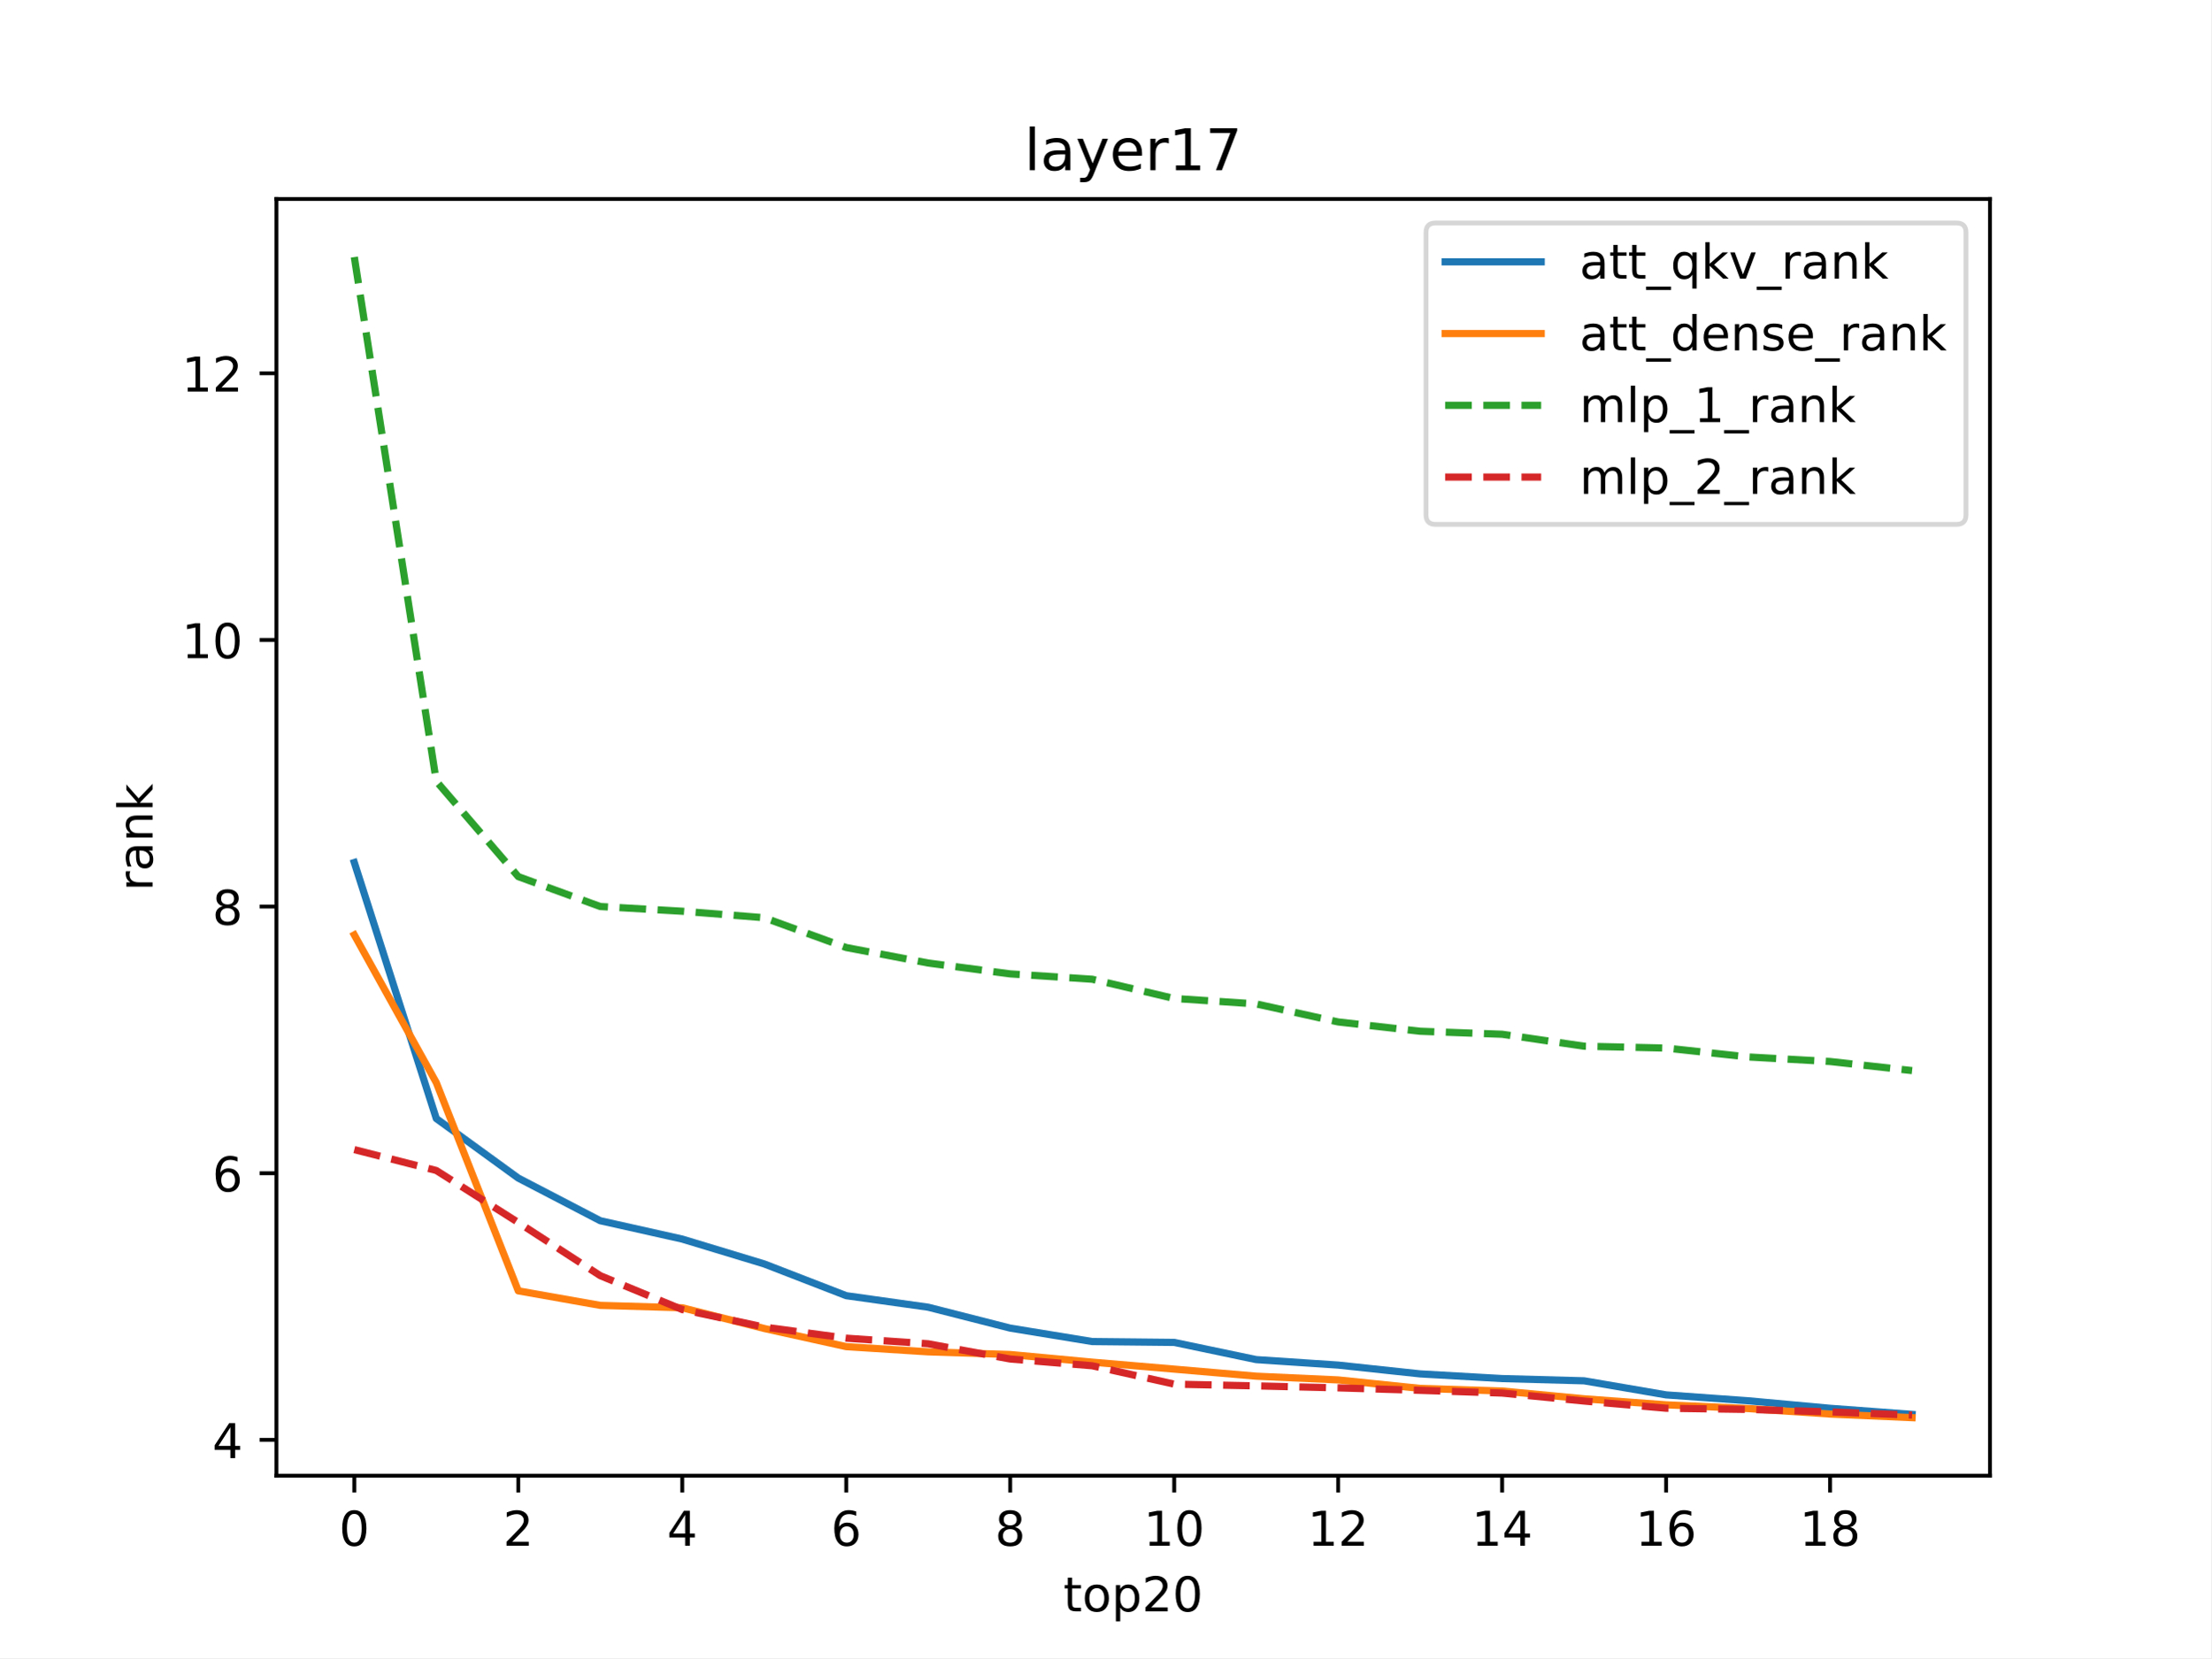
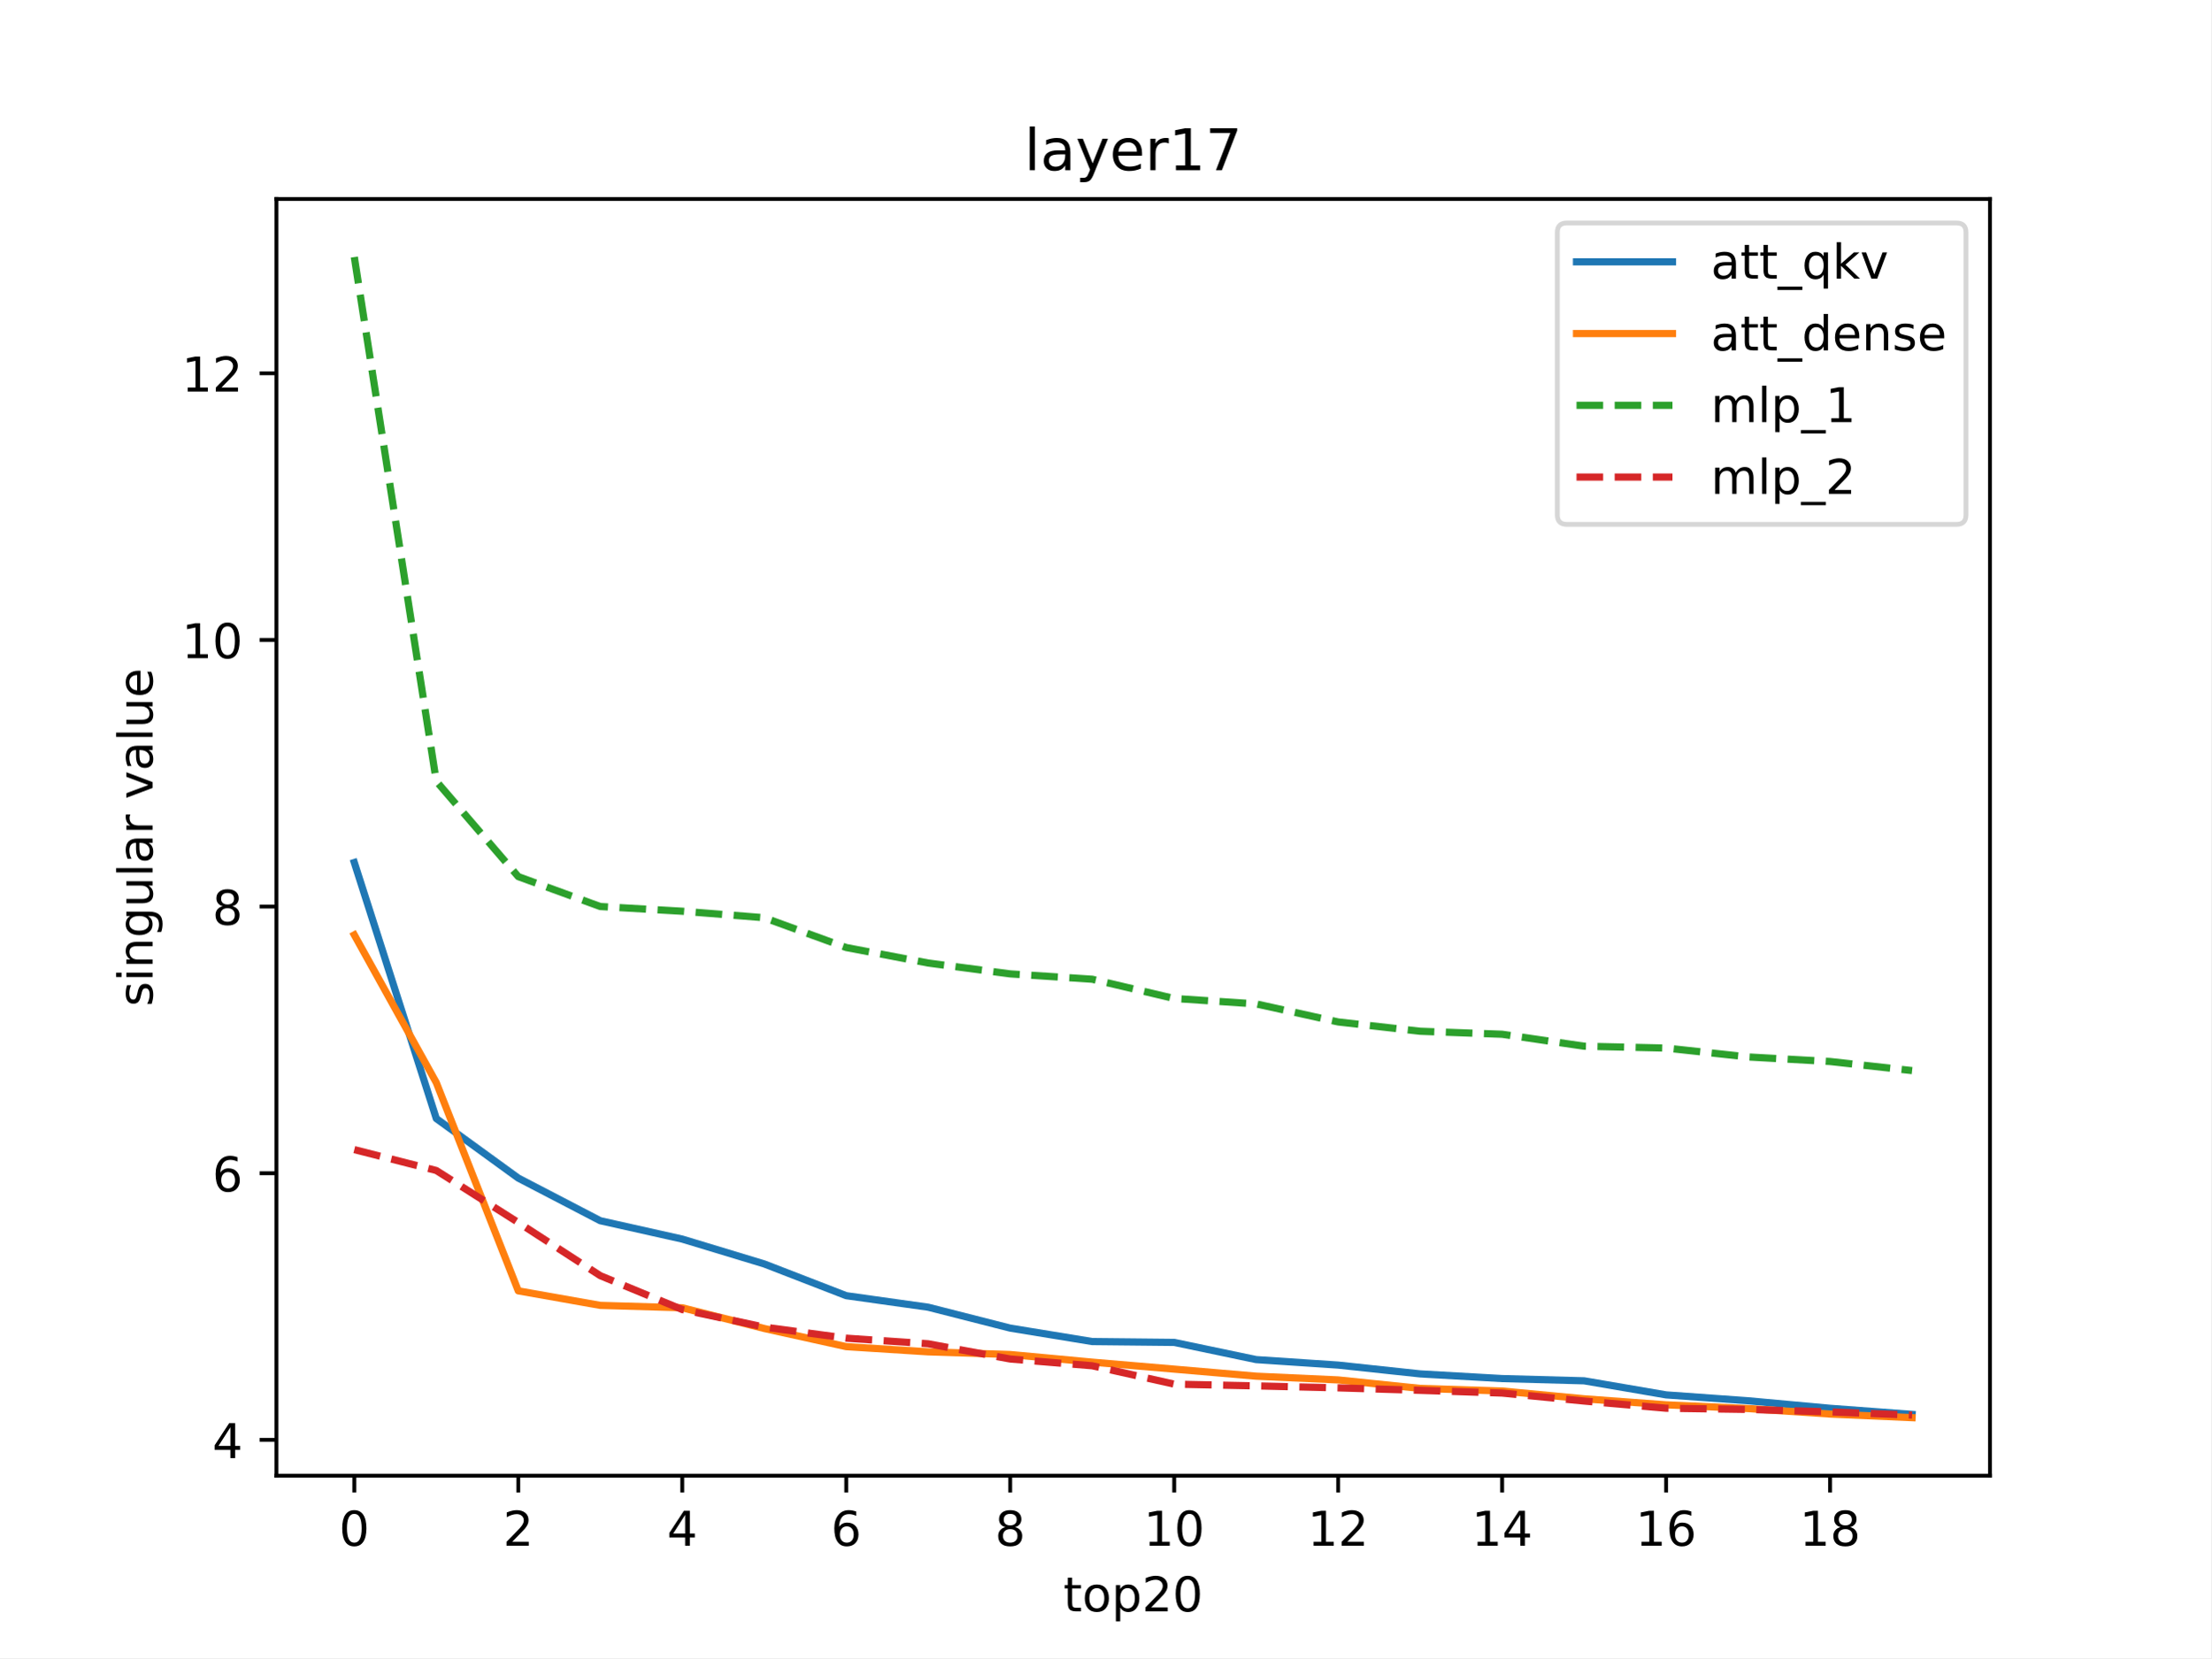
<svg xmlns="http://www.w3.org/2000/svg" xmlns:xlink="http://www.w3.org/1999/xlink" width="460.8pt" height="345.6pt" viewBox="0 0 460.8 345.6" version="1.1">
  <defs>
    <style type="text/css">*{stroke-linejoin: round; stroke-linecap: butt}</style>
  </defs>
  <g id="figure_1">
    <g id="patch_1">
      <path d="M 0 345.6  L 460.8 345.6  L 460.8 0  L 0 0  z " style="fill: #ffffff" />
    </g>
    <g id="axes_1">
      <g id="patch_2">
        <path d="M 57.6 307.584  L 414.72 307.584  L 414.72 41.472  L 57.6 41.472  z " style="fill: #ffffff" />
      </g>
      <g id="matplotlib.axis_1">
        <g id="xtick_1">
          <g id="line2d_1">
            <defs>
-               <path id="m745250dd65" d="M 0 0  L 0 3.5  " style="stroke: #000000; stroke-width: 0.8" />
-             </defs>
-             <g>
-               <use xlink:href="#m745250dd65" x="73.833" y="307.584" style="stroke: #000000; stroke-width: 0.8" />
+               <path id="me77e2ae5dc" d="M 0 0  L 0 3.5  " style="stroke: #000000; stroke-width: 0.8" />
+             </defs>
+             <g>
+               <use xlink:href="#me77e2ae5dc" x="73.833" y="307.584" style="stroke: #000000; stroke-width: 0.8" />
            </g>
          </g>
          <g id="text_1">
            <g transform="translate(70.65148 322.1824) scale(0.1 -0.1)">
              <defs>
                <path id="DejaVuSans-30" d="M 2034 4250  Q 1547 4250 1301 3770  Q 1056 3291 1056 2328  Q 1056 1369 1301 889  Q 1547 409 2034 409  Q 2525 409 2770 889  Q 3016 1369 3016 2328  Q 3016 3291 2770 3770  Q 2525 4250 2034 4250  z M 2034 4750  Q 2819 4750 3233 4129  Q 3647 3509 3647 2328  Q 3647 1150 3233 529  Q 2819 -91 2034 -91  Q 1250 -91 836 529  Q 422 1150 422 2328  Q 422 3509 836 4129  Q 1250 4750 2034 4750  z " transform="scale(0.015625)" />
              </defs>
              <use xlink:href="#DejaVuSans-30" />
            </g>
          </g>
        </g>
        <g id="xtick_2">
          <g id="line2d_2">
            <g>
-               <use xlink:href="#m745250dd65" x="108.007" y="307.584" style="stroke: #000000; stroke-width: 0.8" />
+               <use xlink:href="#me77e2ae5dc" x="108.007" y="307.584" style="stroke: #000000; stroke-width: 0.8" />
            </g>
          </g>
          <g id="text_2">
            <g transform="translate(104.8256 322.1824) scale(0.1 -0.1)">
              <defs>
                <path id="DejaVuSans-32" d="M 1228 531  L 3431 531  L 3431 0  L 469 0  L 469 531  Q 828 903 1448 1529  Q 2069 2156 2228 2338  Q 2531 2678 2651 2914  Q 2772 3150 2772 3378  Q 2772 3750 2511 3984  Q 2250 4219 1831 4219  Q 1534 4219 1204 4116  Q 875 4013 500 3803  L 500 4441  Q 881 4594 1212 4672  Q 1544 4750 1819 4750  Q 2544 4750 2975 4387  Q 3406 4025 3406 3419  Q 3406 3131 3298 2873  Q 3191 2616 2906 2266  Q 2828 2175 2409 1742  Q 1991 1309 1228 531  z " transform="scale(0.015625)" />
              </defs>
              <use xlink:href="#DejaVuSans-32" />
            </g>
          </g>
        </g>
        <g id="xtick_3">
          <g id="line2d_3">
            <g>
-               <use xlink:href="#m745250dd65" x="142.181" y="307.584" style="stroke: #000000; stroke-width: 0.8" />
+               <use xlink:href="#me77e2ae5dc" x="142.181" y="307.584" style="stroke: #000000; stroke-width: 0.8" />
            </g>
          </g>
          <g id="text_3">
            <g transform="translate(138.9998 322.1824) scale(0.1 -0.1)">
              <defs>
                <path id="DejaVuSans-34" d="M 2419 4116  L 825 1625  L 2419 1625  L 2419 4116  z M 2253 4666  L 3047 4666  L 3047 1625  L 3713 1625  L 3713 1100  L 3047 1100  L 3047 0  L 2419 0  L 2419 1100  L 313 1100  L 313 1709  L 2253 4666  z " transform="scale(0.015625)" />
              </defs>
              <use xlink:href="#DejaVuSans-34" />
            </g>
          </g>
        </g>
        <g id="xtick_4">
          <g id="line2d_4">
            <g>
-               <use xlink:href="#m745250dd65" x="176.355" y="307.584" style="stroke: #000000; stroke-width: 0.8" />
+               <use xlink:href="#me77e2ae5dc" x="176.355" y="307.584" style="stroke: #000000; stroke-width: 0.8" />
            </g>
          </g>
          <g id="text_4">
            <g transform="translate(173.174 322.1824) scale(0.1 -0.1)">
              <defs>
                <path id="DejaVuSans-36" d="M 2113 2584  Q 1688 2584 1439 2293  Q 1191 2003 1191 1497  Q 1191 994 1439 701  Q 1688 409 2113 409  Q 2538 409 2786 701  Q 3034 994 3034 1497  Q 3034 2003 2786 2293  Q 2538 2584 2113 2584  z M 3366 4563  L 3366 3988  Q 3128 4100 2886 4159  Q 2644 4219 2406 4219  Q 1781 4219 1451 3797  Q 1122 3375 1075 2522  Q 1259 2794 1537 2939  Q 1816 3084 2150 3084  Q 2853 3084 3261 2657  Q 3669 2231 3669 1497  Q 3669 778 3244 343  Q 2819 -91 2113 -91  Q 1303 -91 875 529  Q 447 1150 447 2328  Q 447 3434 972 4092  Q 1497 4750 2381 4750  Q 2619 4750 2861 4703  Q 3103 4656 3366 4563  z " transform="scale(0.015625)" />
              </defs>
              <use xlink:href="#DejaVuSans-36" />
            </g>
          </g>
        </g>
        <g id="xtick_5">
          <g id="line2d_5">
            <g>
-               <use xlink:href="#m745250dd65" x="210.529" y="307.584" style="stroke: #000000; stroke-width: 0.8" />
+               <use xlink:href="#me77e2ae5dc" x="210.529" y="307.584" style="stroke: #000000; stroke-width: 0.8" />
            </g>
          </g>
          <g id="text_5">
            <g transform="translate(207.3481 322.1824) scale(0.1 -0.1)">
              <defs>
                <path id="DejaVuSans-38" d="M 2034 2216  Q 1584 2216 1326 1975  Q 1069 1734 1069 1313  Q 1069 891 1326 650  Q 1584 409 2034 409  Q 2484 409 2743 651  Q 3003 894 3003 1313  Q 3003 1734 2745 1975  Q 2488 2216 2034 2216  z M 1403 2484  Q 997 2584 770 2862  Q 544 3141 544 3541  Q 544 4100 942 4425  Q 1341 4750 2034 4750  Q 2731 4750 3128 4425  Q 3525 4100 3525 3541  Q 3525 3141 3298 2862  Q 3072 2584 2669 2484  Q 3125 2378 3379 2068  Q 3634 1759 3634 1313  Q 3634 634 3220 271  Q 2806 -91 2034 -91  Q 1263 -91 848 271  Q 434 634 434 1313  Q 434 1759 690 2068  Q 947 2378 1403 2484  z M 1172 3481  Q 1172 3119 1398 2916  Q 1625 2713 2034 2713  Q 2441 2713 2670 2916  Q 2900 3119 2900 3481  Q 2900 3844 2670 4047  Q 2441 4250 2034 4250  Q 1625 4250 1398 4047  Q 1172 3844 1172 3481  z " transform="scale(0.015625)" />
              </defs>
              <use xlink:href="#DejaVuSans-38" />
            </g>
          </g>
        </g>
        <g id="xtick_6">
          <g id="line2d_6">
            <g>
-               <use xlink:href="#m745250dd65" x="244.704" y="307.584" style="stroke: #000000; stroke-width: 0.8" />
+               <use xlink:href="#me77e2ae5dc" x="244.704" y="307.584" style="stroke: #000000; stroke-width: 0.8" />
            </g>
          </g>
          <g id="text_6">
            <g transform="translate(238.341 322.1824) scale(0.1 -0.1)">
              <defs>
                <path id="DejaVuSans-31" d="M 794 531  L 1825 531  L 1825 4091  L 703 3866  L 703 4441  L 1819 4666  L 2450 4666  L 2450 531  L 3481 531  L 3481 0  L 794 0  L 794 531  z " transform="scale(0.015625)" />
              </defs>
              <use xlink:href="#DejaVuSans-31" />
              <use xlink:href="#DejaVuSans-30" x="63.623" />
            </g>
          </g>
        </g>
        <g id="xtick_7">
          <g id="line2d_7">
            <g>
-               <use xlink:href="#m745250dd65" x="278.878" y="307.584" style="stroke: #000000; stroke-width: 0.8" />
+               <use xlink:href="#me77e2ae5dc" x="278.878" y="307.584" style="stroke: #000000; stroke-width: 0.8" />
            </g>
          </g>
          <g id="text_7">
            <g transform="translate(272.5152 322.1824) scale(0.1 -0.1)">
              <use xlink:href="#DejaVuSans-31" />
              <use xlink:href="#DejaVuSans-32" x="63.623" />
            </g>
          </g>
        </g>
        <g id="xtick_8">
          <g id="line2d_8">
            <g>
-               <use xlink:href="#m745250dd65" x="313.052" y="307.584" style="stroke: #000000; stroke-width: 0.8" />
+               <use xlink:href="#me77e2ae5dc" x="313.052" y="307.584" style="stroke: #000000; stroke-width: 0.8" />
            </g>
          </g>
          <g id="text_8">
            <g transform="translate(306.6894 322.1824) scale(0.1 -0.1)">
              <use xlink:href="#DejaVuSans-31" />
              <use xlink:href="#DejaVuSans-34" x="63.623" />
            </g>
          </g>
        </g>
        <g id="xtick_9">
          <g id="line2d_9">
            <g>
-               <use xlink:href="#m745250dd65" x="347.226" y="307.584" style="stroke: #000000; stroke-width: 0.8" />
+               <use xlink:href="#me77e2ae5dc" x="347.226" y="307.584" style="stroke: #000000; stroke-width: 0.8" />
            </g>
          </g>
          <g id="text_9">
            <g transform="translate(340.8635 322.1824) scale(0.1 -0.1)">
              <use xlink:href="#DejaVuSans-31" />
              <use xlink:href="#DejaVuSans-36" x="63.623" />
            </g>
          </g>
        </g>
        <g id="xtick_10">
          <g id="line2d_10">
            <g>
-               <use xlink:href="#m745250dd65" x="381.4" y="307.584" style="stroke: #000000; stroke-width: 0.8" />
+               <use xlink:href="#me77e2ae5dc" x="381.4" y="307.584" style="stroke: #000000; stroke-width: 0.8" />
            </g>
          </g>
          <g id="text_10">
            <g transform="translate(375.0377 322.1824) scale(0.1 -0.1)">
              <use xlink:href="#DejaVuSans-31" />
              <use xlink:href="#DejaVuSans-38" x="63.623" />
            </g>
          </g>
        </g>
        <g id="text_11">
          <g transform="translate(221.6037 335.8606) scale(0.1 -0.1)">
            <defs>
              <path id="DejaVuSans-74" d="M 1172 4494  L 1172 3500  L 2356 3500  L 2356 3053  L 1172 3053  L 1172 1153  Q 1172 725 1289 603  Q 1406 481 1766 481  L 2356 481  L 2356 0  L 1766 0  Q 1100 0 847 248  Q 594 497 594 1153  L 594 3053  L 172 3053  L 172 3500  L 594 3500  L 594 4494  L 1172 4494  z " transform="scale(0.015625)" />
              <path id="DejaVuSans-6f" d="M 1959 3097  Q 1497 3097 1228 2736  Q 959 2375 959 1747  Q 959 1119 1226 758  Q 1494 397 1959 397  Q 2419 397 2687 759  Q 2956 1122 2956 1747  Q 2956 2369 2687 2733  Q 2419 3097 1959 3097  z M 1959 3584  Q 2709 3584 3137 3096  Q 3566 2609 3566 1747  Q 3566 888 3137 398  Q 2709 -91 1959 -91  Q 1206 -91 779 398  Q 353 888 353 1747  Q 353 2609 779 3096  Q 1206 3584 1959 3584  z " transform="scale(0.015625)" />
              <path id="DejaVuSans-70" d="M 1159 525  L 1159 -1331  L 581 -1331  L 581 3500  L 1159 3500  L 1159 2969  Q 1341 3281 1617 3432  Q 1894 3584 2278 3584  Q 2916 3584 3314 3078  Q 3713 2572 3713 1747  Q 3713 922 3314 415  Q 2916 -91 2278 -91  Q 1894 -91 1617 61  Q 1341 213 1159 525  z M 3116 1747  Q 3116 2381 2855 2742  Q 2594 3103 2138 3103  Q 1681 3103 1420 2742  Q 1159 2381 1159 1747  Q 1159 1113 1420 752  Q 1681 391 2138 391  Q 2594 391 2855 752  Q 3116 1113 3116 1747  z " transform="scale(0.015625)" />
            </defs>
            <use xlink:href="#DejaVuSans-74" />
            <use xlink:href="#DejaVuSans-6f" x="39.209" />
            <use xlink:href="#DejaVuSans-70" x="100.391" />
            <use xlink:href="#DejaVuSans-32" x="163.867" />
            <use xlink:href="#DejaVuSans-30" x="227.49" />
          </g>
        </g>
      </g>
      <g id="matplotlib.axis_2">
        <g id="ytick_1">
          <g id="line2d_11">
            <defs>
-               <path id="mcc2de184c1" d="M 0 0  L -3.5 0  " style="stroke: #000000; stroke-width: 0.8" />
-             </defs>
-             <g>
-               <use xlink:href="#mcc2de184c1" x="57.6" y="300.118" style="stroke: #000000; stroke-width: 0.8" />
+               <path id="ma9879bf081" d="M 0 0  L -3.5 0  " style="stroke: #000000; stroke-width: 0.8" />
+             </defs>
+             <g>
+               <use xlink:href="#ma9879bf081" x="57.6" y="300.118" style="stroke: #000000; stroke-width: 0.8" />
            </g>
          </g>
          <g id="text_12">
            <g transform="translate(44.2375 303.9172) scale(0.1 -0.1)">
              <use xlink:href="#DejaVuSans-34" />
            </g>
          </g>
        </g>
        <g id="ytick_2">
          <g id="line2d_12">
            <g>
-               <use xlink:href="#mcc2de184c1" x="57.6" y="244.539" style="stroke: #000000; stroke-width: 0.8" />
+               <use xlink:href="#ma9879bf081" x="57.6" y="244.539" style="stroke: #000000; stroke-width: 0.8" />
            </g>
          </g>
          <g id="text_13">
            <g transform="translate(44.2375 248.3386) scale(0.1 -0.1)">
              <use xlink:href="#DejaVuSans-36" />
            </g>
          </g>
        </g>
        <g id="ytick_3">
          <g id="line2d_13">
            <g>
-               <use xlink:href="#mcc2de184c1" x="57.6" y="188.961" style="stroke: #000000; stroke-width: 0.8" />
+               <use xlink:href="#ma9879bf081" x="57.6" y="188.961" style="stroke: #000000; stroke-width: 0.8" />
            </g>
          </g>
          <g id="text_14">
            <g transform="translate(44.2375 192.76) scale(0.1 -0.1)">
              <use xlink:href="#DejaVuSans-38" />
            </g>
          </g>
        </g>
        <g id="ytick_4">
          <g id="line2d_14">
            <g>
-               <use xlink:href="#mcc2de184c1" x="57.6" y="133.382" style="stroke: #000000; stroke-width: 0.8" />
+               <use xlink:href="#ma9879bf081" x="57.6" y="133.382" style="stroke: #000000; stroke-width: 0.8" />
            </g>
          </g>
          <g id="text_15">
            <g transform="translate(37.875 137.1813) scale(0.1 -0.1)">
              <use xlink:href="#DejaVuSans-31" />
              <use xlink:href="#DejaVuSans-30" x="63.623" />
            </g>
          </g>
        </g>
        <g id="ytick_5">
          <g id="line2d_15">
            <g>
-               <use xlink:href="#mcc2de184c1" x="57.6" y="77.803" style="stroke: #000000; stroke-width: 0.8" />
+               <use xlink:href="#ma9879bf081" x="57.6" y="77.803" style="stroke: #000000; stroke-width: 0.8" />
            </g>
          </g>
          <g id="text_16">
            <g transform="translate(37.875 81.6027) scale(0.1 -0.1)">
              <use xlink:href="#DejaVuSans-31" />
              <use xlink:href="#DejaVuSans-32" x="63.623" />
            </g>
          </g>
        </g>
        <g id="text_17">
-           <g transform="translate(31.79531 185.7116) rotate(-90) scale(0.1 -0.1)">
-             <defs>
+           <g transform="translate(31.79531 209.7889) rotate(-90) scale(0.1 -0.1)">
+             <defs>
+               <path id="DejaVuSans-73" d="M 2834 3397  L 2834 2853  Q 2591 2978 2328 3040  Q 2066 3103 1784 3103  Q 1356 3103 1142 2972  Q 928 2841 928 2578  Q 928 2378 1081 2264  Q 1234 2150 1697 2047  L 1894 2003  Q 2506 1872 2764 1633  Q 3022 1394 3022 966  Q 3022 478 2636 193  Q 2250 -91 1575 -91  Q 1294 -91 989 -36  Q 684 19 347 128  L 347 722  Q 666 556 975 473  Q 1284 391 1588 391  Q 1994 391 2212 530  Q 2431 669 2431 922  Q 2431 1156 2273 1281  Q 2116 1406 1581 1522  L 1381 1569  Q 847 1681 609 1914  Q 372 2147 372 2553  Q 372 3047 722 3315  Q 1072 3584 1716 3584  Q 2034 3584 2315 3537  Q 2597 3491 2834 3397  z " transform="scale(0.015625)" />
+               <path id="DejaVuSans-69" d="M 603 3500  L 1178 3500  L 1178 0  L 603 0  L 603 3500  z M 603 4863  L 1178 4863  L 1178 4134  L 603 4134  L 603 4863  z " transform="scale(0.015625)" />
+               <path id="DejaVuSans-6e" d="M 3513 2113  L 3513 0  L 2938 0  L 2938 2094  Q 2938 2591 2744 2837  Q 2550 3084 2163 3084  Q 1697 3084 1428 2787  Q 1159 2491 1159 1978  L 1159 0  L 581 0  L 581 3500  L 1159 3500  L 1159 2956  Q 1366 3272 1645 3428  Q 1925 3584 2291 3584  Q 2894 3584 3203 3211  Q 3513 2838 3513 2113  z " transform="scale(0.015625)" />
+               <path id="DejaVuSans-67" d="M 2906 1791  Q 2906 2416 2648 2759  Q 2391 3103 1925 3103  Q 1463 3103 1205 2759  Q 947 2416 947 1791  Q 947 1169 1205 825  Q 1463 481 1925 481  Q 2391 481 2648 825  Q 2906 1169 2906 1791  z M 3481 434  Q 3481 -459 3084 -895  Q 2688 -1331 1869 -1331  Q 1566 -1331 1297 -1286  Q 1028 -1241 775 -1147  L 775 -588  Q 1028 -725 1275 -790  Q 1522 -856 1778 -856  Q 2344 -856 2625 -561  Q 2906 -266 2906 331  L 2906 616  Q 2728 306 2450 153  Q 2172 0 1784 0  Q 1141 0 747 490  Q 353 981 353 1791  Q 353 2603 747 3093  Q 1141 3584 1784 3584  Q 2172 3584 2450 3431  Q 2728 3278 2906 2969  L 2906 3500  L 3481 3500  L 3481 434  z " transform="scale(0.015625)" />
+               <path id="DejaVuSans-75" d="M 544 1381  L 544 3500  L 1119 3500  L 1119 1403  Q 1119 906 1312 657  Q 1506 409 1894 409  Q 2359 409 2629 706  Q 2900 1003 2900 1516  L 2900 3500  L 3475 3500  L 3475 0  L 2900 0  L 2900 538  Q 2691 219 2414 64  Q 2138 -91 1772 -91  Q 1169 -91 856 284  Q 544 659 544 1381  z M 1991 3584  L 1991 3584  z " transform="scale(0.015625)" />
+               <path id="DejaVuSans-6c" d="M 603 4863  L 1178 4863  L 1178 0  L 603 0  L 603 4863  z " transform="scale(0.015625)" />
+               <path id="DejaVuSans-61" d="M 2194 1759  Q 1497 1759 1228 1600  Q 959 1441 959 1056  Q 959 750 1161 570  Q 1363 391 1709 391  Q 2188 391 2477 730  Q 2766 1069 2766 1631  L 2766 1759  L 2194 1759  z M 3341 1997  L 3341 0  L 2766 0  L 2766 531  Q 2569 213 2275 61  Q 1981 -91 1556 -91  Q 1019 -91 701 211  Q 384 513 384 1019  Q 384 1609 779 1909  Q 1175 2209 1959 2209  L 2766 2209  L 2766 2266  Q 2766 2663 2505 2880  Q 2244 3097 1772 3097  Q 1472 3097 1187 3025  Q 903 2953 641 2809  L 641 3341  Q 956 3463 1253 3523  Q 1550 3584 1831 3584  Q 2591 3584 2966 3190  Q 3341 2797 3341 1997  z " transform="scale(0.015625)" />
              <path id="DejaVuSans-72" d="M 2631 2963  Q 2534 3019 2420 3045  Q 2306 3072 2169 3072  Q 1681 3072 1420 2755  Q 1159 2438 1159 1844  L 1159 0  L 581 0  L 581 3500  L 1159 3500  L 1159 2956  Q 1341 3275 1631 3429  Q 1922 3584 2338 3584  Q 2397 3584 2469 3576  Q 2541 3569 2628 3553  L 2631 2963  z " transform="scale(0.015625)" />
-               <path id="DejaVuSans-61" d="M 2194 1759  Q 1497 1759 1228 1600  Q 959 1441 959 1056  Q 959 750 1161 570  Q 1363 391 1709 391  Q 2188 391 2477 730  Q 2766 1069 2766 1631  L 2766 1759  L 2194 1759  z M 3341 1997  L 3341 0  L 2766 0  L 2766 531  Q 2569 213 2275 61  Q 1981 -91 1556 -91  Q 1019 -91 701 211  Q 384 513 384 1019  Q 384 1609 779 1909  Q 1175 2209 1959 2209  L 2766 2209  L 2766 2266  Q 2766 2663 2505 2880  Q 2244 3097 1772 3097  Q 1472 3097 1187 3025  Q 903 2953 641 2809  L 641 3341  Q 956 3463 1253 3523  Q 1550 3584 1831 3584  Q 2591 3584 2966 3190  Q 3341 2797 3341 1997  z " transform="scale(0.015625)" />
-               <path id="DejaVuSans-6e" d="M 3513 2113  L 3513 0  L 2938 0  L 2938 2094  Q 2938 2591 2744 2837  Q 2550 3084 2163 3084  Q 1697 3084 1428 2787  Q 1159 2491 1159 1978  L 1159 0  L 581 0  L 581 3500  L 1159 3500  L 1159 2956  Q 1366 3272 1645 3428  Q 1925 3584 2291 3584  Q 2894 3584 3203 3211  Q 3513 2838 3513 2113  z " transform="scale(0.015625)" />
-               <path id="DejaVuSans-6b" d="M 581 4863  L 1159 4863  L 1159 1991  L 2875 3500  L 3609 3500  L 1753 1863  L 3688 0  L 2938 0  L 1159 1709  L 1159 0  L 581 0  L 581 4863  z " transform="scale(0.015625)" />
-             </defs>
-             <use xlink:href="#DejaVuSans-72" />
-             <use xlink:href="#DejaVuSans-61" x="41.113" />
-             <use xlink:href="#DejaVuSans-6e" x="102.393" />
-             <use xlink:href="#DejaVuSans-6b" x="165.771" />
+               <path id="DejaVuSans-20" transform="scale(0.015625)" />
+               <path id="DejaVuSans-76" d="M 191 3500  L 800 3500  L 1894 563  L 2988 3500  L 3597 3500  L 2284 0  L 1503 0  L 191 3500  z " transform="scale(0.015625)" />
+               <path id="DejaVuSans-65" d="M 3597 1894  L 3597 1613  L 953 1613  Q 991 1019 1311 708  Q 1631 397 2203 397  Q 2534 397 2845 478  Q 3156 559 3463 722  L 3463 178  Q 3153 47 2828 -22  Q 2503 -91 2169 -91  Q 1331 -91 842 396  Q 353 884 353 1716  Q 353 2575 817 3079  Q 1281 3584 2069 3584  Q 2775 3584 3186 3129  Q 3597 2675 3597 1894  z M 3022 2063  Q 3016 2534 2758 2815  Q 2500 3097 2075 3097  Q 1594 3097 1305 2825  Q 1016 2553 972 2059  L 3022 2063  z " transform="scale(0.015625)" />
+             </defs>
+             <use xlink:href="#DejaVuSans-73" />
+             <use xlink:href="#DejaVuSans-69" x="52.1" />
+             <use xlink:href="#DejaVuSans-6e" x="79.883" />
+             <use xlink:href="#DejaVuSans-67" x="143.262" />
+             <use xlink:href="#DejaVuSans-75" x="206.738" />
+             <use xlink:href="#DejaVuSans-6c" x="270.117" />
+             <use xlink:href="#DejaVuSans-61" x="297.9" />
+             <use xlink:href="#DejaVuSans-72" x="359.18" />
+             <use xlink:href="#DejaVuSans-20" x="400.293" />
+             <use xlink:href="#DejaVuSans-76" x="432.08" />
+             <use xlink:href="#DejaVuSans-61" x="491.26" />
+             <use xlink:href="#DejaVuSans-6c" x="552.539" />
+             <use xlink:href="#DejaVuSans-75" x="580.322" />
+             <use xlink:href="#DejaVuSans-65" x="643.701" />
          </g>
        </g>
      </g>
      <g id="line2d_16">
-         <path d="M 73.833 179.778  L 90.92 233.141  L 108.007 245.553  L 125.094 254.439  L 142.181 258.267  L 159.268 263.446  L 176.355 270.063  L 193.442 272.469  L 210.529 276.825  L 227.616 279.623  L 244.704 279.802  L 261.791 283.388  L 278.878 284.53  L 295.965 286.365  L 313.052 287.339  L 330.139 287.808  L 347.226 290.741  L 364.313 291.967  L 381.4 293.536  L 398.487 294.81  " clip-path="url(#p36398f5aa1)" style="fill: none; stroke: #1f77b4; stroke-width: 1.5; stroke-linecap: square" />
+         <path d="M 73.833 179.778  L 90.92 233.141  L 108.007 245.553  L 125.094 254.439  L 142.181 258.267  L 159.268 263.446  L 176.355 270.063  L 193.442 272.469  L 210.529 276.825  L 227.616 279.623  L 244.704 279.802  L 261.791 283.388  L 278.878 284.53  L 295.965 286.365  L 313.052 287.339  L 330.139 287.808  L 347.226 290.741  L 364.313 291.967  L 381.4 293.536  L 398.487 294.81  " clip-path="url(#p51a65d5abd)" style="fill: none; stroke: #1f77b4; stroke-width: 1.5; stroke-linecap: square" />
      </g>
      <g id="line2d_17">
-         <path d="M 73.833 194.861  L 90.92 225.656  L 108.007 269.056  L 125.094 272.086  L 142.181 272.588  L 159.268 276.903  L 176.355 280.684  L 193.442 281.772  L 210.529 282.325  L 227.616 283.917  L 244.704 285.372  L 261.791 286.844  L 278.878 287.622  L 295.965 289.39  L 313.052 289.936  L 330.139 291.557  L 347.226 292.817  L 364.313 293.59  L 381.4 294.74  L 398.487 295.488  " clip-path="url(#p36398f5aa1)" style="fill: none; stroke: #ff7f0e; stroke-width: 1.5; stroke-linecap: square" />
+         <path d="M 73.833 194.861  L 90.92 225.656  L 108.007 269.056  L 125.094 272.086  L 142.181 272.588  L 159.268 276.903  L 176.355 280.684  L 193.442 281.772  L 210.529 282.325  L 227.616 283.917  L 244.704 285.372  L 261.791 286.844  L 278.878 287.622  L 295.965 289.39  L 313.052 289.936  L 330.139 291.557  L 347.226 292.817  L 364.313 293.59  L 381.4 294.74  L 398.487 295.488  " clip-path="url(#p51a65d5abd)" style="fill: none; stroke: #ff7f0e; stroke-width: 1.5; stroke-linecap: square" />
      </g>
      <g id="line2d_18">
-         <path d="M 73.833 53.568  L 90.92 162.829  L 108.007 182.713  L 125.094 188.946  L 142.181 189.927  L 159.268 191.283  L 176.355 197.495  L 193.442 200.726  L 210.529 202.989  L 227.616 204.1  L 244.704 208.115  L 261.791 209.247  L 278.878 213.009  L 295.965 214.949  L 313.052 215.57  L 330.139 218.063  L 347.226 218.45  L 364.313 220.303  L 381.4 221.254  L 398.487 223.148  " clip-path="url(#p36398f5aa1)" style="fill: none; stroke-dasharray: 5.55,2.4; stroke-dashoffset: 0; stroke: #2ca02c; stroke-width: 1.5" />
+         <path d="M 73.833 53.568  L 90.92 162.829  L 108.007 182.713  L 125.094 188.946  L 142.181 189.927  L 159.268 191.283  L 176.355 197.495  L 193.442 200.726  L 210.529 202.989  L 227.616 204.1  L 244.704 208.115  L 261.791 209.247  L 278.878 213.009  L 295.965 214.949  L 313.052 215.57  L 330.139 218.063  L 347.226 218.45  L 364.313 220.303  L 381.4 221.254  L 398.487 223.148  " clip-path="url(#p51a65d5abd)" style="fill: none; stroke-dasharray: 5.55,2.4; stroke-dashoffset: 0; stroke: #2ca02c; stroke-width: 1.5" />
      </g>
      <g id="line2d_19">
-         <path d="M 73.833 239.62  L 90.92 243.966  L 108.007 254.814  L 125.094 265.89  L 142.181 272.958  L 159.268 276.614  L 176.355 278.92  L 193.442 280.09  L 210.529 283.266  L 227.616 284.672  L 244.704 288.5  L 261.791 288.861  L 278.878 289.277  L 295.965 289.796  L 313.052 290.361  L 330.139 292.023  L 347.226 293.524  L 364.313 293.771  L 381.4 294.288  L 398.487 294.956  " clip-path="url(#p36398f5aa1)" style="fill: none; stroke-dasharray: 5.55,2.4; stroke-dashoffset: 0; stroke: #d62728; stroke-width: 1.5" />
+         <path d="M 73.833 239.62  L 90.92 243.966  L 108.007 254.814  L 125.094 265.89  L 142.181 272.958  L 159.268 276.614  L 176.355 278.92  L 193.442 280.09  L 210.529 283.266  L 227.616 284.672  L 244.704 288.5  L 261.791 288.861  L 278.878 289.277  L 295.965 289.796  L 313.052 290.361  L 330.139 292.023  L 347.226 293.524  L 364.313 293.771  L 381.4 294.288  L 398.487 294.956  " clip-path="url(#p51a65d5abd)" style="fill: none; stroke-dasharray: 5.55,2.4; stroke-dashoffset: 0; stroke: #d62728; stroke-width: 1.5" />
      </g>
      <g id="patch_3">
        <path d="M 57.6 307.584  L 57.6 41.472  " style="fill: none; stroke: #000000; stroke-width: 0.8; stroke-linejoin: miter; stroke-linecap: square" />
      </g>
      <g id="patch_4">
        <path d="M 414.72 307.584  L 414.72 41.472  " style="fill: none; stroke: #000000; stroke-width: 0.8; stroke-linejoin: miter; stroke-linecap: square" />
      </g>
      <g id="patch_5">
        <path d="M 57.6 307.584  L 414.72 307.584  " style="fill: none; stroke: #000000; stroke-width: 0.8; stroke-linejoin: miter; stroke-linecap: square" />
      </g>
      <g id="patch_6">
        <path d="M 57.6 41.472  L 414.72 41.472  " style="fill: none; stroke: #000000; stroke-width: 0.8; stroke-linejoin: miter; stroke-linecap: square" />
      </g>
      <g id="text_18">
        <g transform="translate(213.4716 35.472) scale(0.12 -0.12)">
          <defs>
-             <path id="DejaVuSans-6c" d="M 603 4863  L 1178 4863  L 1178 0  L 603 0  L 603 4863  z " transform="scale(0.015625)" />
            <path id="DejaVuSans-79" d="M 2059 -325  Q 1816 -950 1584 -1140  Q 1353 -1331 966 -1331  L 506 -1331  L 506 -850  L 844 -850  Q 1081 -850 1212 -737  Q 1344 -625 1503 -206  L 1606 56  L 191 3500  L 800 3500  L 1894 763  L 2988 3500  L 3597 3500  L 2059 -325  z " transform="scale(0.015625)" />
-             <path id="DejaVuSans-65" d="M 3597 1894  L 3597 1613  L 953 1613  Q 991 1019 1311 708  Q 1631 397 2203 397  Q 2534 397 2845 478  Q 3156 559 3463 722  L 3463 178  Q 3153 47 2828 -22  Q 2503 -91 2169 -91  Q 1331 -91 842 396  Q 353 884 353 1716  Q 353 2575 817 3079  Q 1281 3584 2069 3584  Q 2775 3584 3186 3129  Q 3597 2675 3597 1894  z M 3022 2063  Q 3016 2534 2758 2815  Q 2500 3097 2075 3097  Q 1594 3097 1305 2825  Q 1016 2553 972 2059  L 3022 2063  z " transform="scale(0.015625)" />
            <path id="DejaVuSans-37" d="M 525 4666  L 3525 4666  L 3525 4397  L 1831 0  L 1172 0  L 2766 4134  L 525 4134  L 525 4666  z " transform="scale(0.015625)" />
          </defs>
          <use xlink:href="#DejaVuSans-6c" />
          <use xlink:href="#DejaVuSans-61" x="27.783" />
          <use xlink:href="#DejaVuSans-79" x="89.062" />
          <use xlink:href="#DejaVuSans-65" x="148.242" />
          <use xlink:href="#DejaVuSans-72" x="209.766" />
          <use xlink:href="#DejaVuSans-31" x="250.879" />
          <use xlink:href="#DejaVuSans-37" x="314.502" />
        </g>
      </g>
      <g id="legend_1">
        <g id="patch_7">
-           <path d="M 299.183 109.297  L 407.72 109.297  Q 409.72 109.297 409.72 107.297  L 409.72 48.472  Q 409.72 46.472 407.72 46.472  L 299.183 46.472  Q 297.183 46.472 297.183 48.472  L 297.183 107.297  Q 297.183 109.297 299.183 109.297  z " style="fill: #ffffff; opacity: 0.8; stroke: #cccccc; stroke-linejoin: miter" />
+           <path d="M 326.55 109.297  L 407.72 109.297  Q 409.72 109.297 409.72 107.297  L 409.72 48.472  Q 409.72 46.472 407.72 46.472  L 326.55 46.472  Q 324.55 46.472 324.55 48.472  L 324.55 107.297  Q 324.55 109.297 326.55 109.297  z " style="fill: #ffffff; opacity: 0.8; stroke: #cccccc; stroke-linejoin: miter" />
        </g>
        <g id="line2d_20">
-           <path d="M 301.183 54.57  L 311.183 54.57  L 321.183 54.57  " style="fill: none; stroke: #1f77b4; stroke-width: 1.5; stroke-linecap: square" />
+           <path d="M 328.55 54.57  L 338.55 54.57  L 348.55 54.57  " style="fill: none; stroke: #1f77b4; stroke-width: 1.5; stroke-linecap: square" />
        </g>
        <g id="text_19">
-           <g transform="translate(329.1825 58.07044) scale(0.1 -0.1)">
+           <g transform="translate(356.5497 58.07044) scale(0.1 -0.1)">
            <defs>
              <path id="DejaVuSans-5f" d="M 3263 -1063  L 3263 -1509  L -63 -1509  L -63 -1063  L 3263 -1063  z " transform="scale(0.015625)" />
              <path id="DejaVuSans-71" d="M 947 1747  Q 947 1113 1208 752  Q 1469 391 1925 391  Q 2381 391 2643 752  Q 2906 1113 2906 1747  Q 2906 2381 2643 2742  Q 2381 3103 1925 3103  Q 1469 3103 1208 2742  Q 947 2381 947 1747  z M 2906 525  Q 2725 213 2448 61  Q 2172 -91 1784 -91  Q 1150 -91 751 415  Q 353 922 353 1747  Q 353 2572 751 3078  Q 1150 3584 1784 3584  Q 2172 3584 2448 3432  Q 2725 3281 2906 2969  L 2906 3500  L 3481 3500  L 3481 -1331  L 2906 -1331  L 2906 525  z " transform="scale(0.015625)" />
-               <path id="DejaVuSans-76" d="M 191 3500  L 800 3500  L 1894 563  L 2988 3500  L 3597 3500  L 2284 0  L 1503 0  L 191 3500  z " transform="scale(0.015625)" />
+               <path id="DejaVuSans-6b" d="M 581 4863  L 1159 4863  L 1159 1991  L 2875 3500  L 3609 3500  L 1753 1863  L 3688 0  L 2938 0  L 1159 1709  L 1159 0  L 581 0  L 581 4863  z " transform="scale(0.015625)" />
            </defs>
            <use xlink:href="#DejaVuSans-61" />
            <use xlink:href="#DejaVuSans-74" x="61.279" />
            <use xlink:href="#DejaVuSans-74" x="100.488" />
            <use xlink:href="#DejaVuSans-5f" x="139.697" />
            <use xlink:href="#DejaVuSans-71" x="189.697" />
            <use xlink:href="#DejaVuSans-6b" x="253.174" />
            <use xlink:href="#DejaVuSans-76" x="311.084" />
-             <use xlink:href="#DejaVuSans-5f" x="370.264" />
-             <use xlink:href="#DejaVuSans-72" x="420.264" />
-             <use xlink:href="#DejaVuSans-61" x="461.377" />
-             <use xlink:href="#DejaVuSans-6e" x="522.656" />
-             <use xlink:href="#DejaVuSans-6b" x="586.035" />
          </g>
        </g>
        <g id="line2d_21">
-           <path d="M 301.183 69.527  L 311.183 69.527  L 321.183 69.527  " style="fill: none; stroke: #ff7f0e; stroke-width: 1.5; stroke-linecap: square" />
+           <path d="M 328.55 69.527  L 338.55 69.527  L 348.55 69.527  " style="fill: none; stroke: #ff7f0e; stroke-width: 1.5; stroke-linecap: square" />
        </g>
        <g id="text_20">
-           <g transform="translate(329.1825 73.02669) scale(0.1 -0.1)">
+           <g transform="translate(356.5497 73.02669) scale(0.1 -0.1)">
            <defs>
              <path id="DejaVuSans-64" d="M 2906 2969  L 2906 4863  L 3481 4863  L 3481 0  L 2906 0  L 2906 525  Q 2725 213 2448 61  Q 2172 -91 1784 -91  Q 1150 -91 751 415  Q 353 922 353 1747  Q 353 2572 751 3078  Q 1150 3584 1784 3584  Q 2172 3584 2448 3432  Q 2725 3281 2906 2969  z M 947 1747  Q 947 1113 1208 752  Q 1469 391 1925 391  Q 2381 391 2643 752  Q 2906 1113 2906 1747  Q 2906 2381 2643 2742  Q 2381 3103 1925 3103  Q 1469 3103 1208 2742  Q 947 2381 947 1747  z " transform="scale(0.015625)" />
-               <path id="DejaVuSans-73" d="M 2834 3397  L 2834 2853  Q 2591 2978 2328 3040  Q 2066 3103 1784 3103  Q 1356 3103 1142 2972  Q 928 2841 928 2578  Q 928 2378 1081 2264  Q 1234 2150 1697 2047  L 1894 2003  Q 2506 1872 2764 1633  Q 3022 1394 3022 966  Q 3022 478 2636 193  Q 2250 -91 1575 -91  Q 1294 -91 989 -36  Q 684 19 347 128  L 347 722  Q 666 556 975 473  Q 1284 391 1588 391  Q 1994 391 2212 530  Q 2431 669 2431 922  Q 2431 1156 2273 1281  Q 2116 1406 1581 1522  L 1381 1569  Q 847 1681 609 1914  Q 372 2147 372 2553  Q 372 3047 722 3315  Q 1072 3584 1716 3584  Q 2034 3584 2315 3537  Q 2597 3491 2834 3397  z " transform="scale(0.015625)" />
            </defs>
            <use xlink:href="#DejaVuSans-61" />
            <use xlink:href="#DejaVuSans-74" x="61.279" />
            <use xlink:href="#DejaVuSans-74" x="100.488" />
            <use xlink:href="#DejaVuSans-5f" x="139.697" />
            <use xlink:href="#DejaVuSans-64" x="189.697" />
            <use xlink:href="#DejaVuSans-65" x="253.174" />
            <use xlink:href="#DejaVuSans-6e" x="314.697" />
            <use xlink:href="#DejaVuSans-73" x="378.076" />
            <use xlink:href="#DejaVuSans-65" x="430.176" />
-             <use xlink:href="#DejaVuSans-5f" x="491.699" />
-             <use xlink:href="#DejaVuSans-72" x="541.699" />
-             <use xlink:href="#DejaVuSans-61" x="582.812" />
-             <use xlink:href="#DejaVuSans-6e" x="644.092" />
-             <use xlink:href="#DejaVuSans-6b" x="707.471" />
          </g>
        </g>
        <g id="line2d_22">
-           <path d="M 301.183 84.483  L 311.183 84.483  L 321.183 84.483  " style="fill: none; stroke-dasharray: 5.55,2.4; stroke-dashoffset: 0; stroke: #2ca02c; stroke-width: 1.5" />
+           <path d="M 328.55 84.483  L 338.55 84.483  L 348.55 84.483  " style="fill: none; stroke-dasharray: 5.55,2.4; stroke-dashoffset: 0; stroke: #2ca02c; stroke-width: 1.5" />
        </g>
        <g id="text_21">
-           <g transform="translate(329.1825 87.98294) scale(0.1 -0.1)">
+           <g transform="translate(356.5497 87.98294) scale(0.1 -0.1)">
            <defs>
              <path id="DejaVuSans-6d" d="M 3328 2828  Q 3544 3216 3844 3400  Q 4144 3584 4550 3584  Q 5097 3584 5394 3201  Q 5691 2819 5691 2113  L 5691 0  L 5113 0  L 5113 2094  Q 5113 2597 4934 2840  Q 4756 3084 4391 3084  Q 3944 3084 3684 2787  Q 3425 2491 3425 1978  L 3425 0  L 2847 0  L 2847 2094  Q 2847 2600 2669 2842  Q 2491 3084 2119 3084  Q 1678 3084 1418 2786  Q 1159 2488 1159 1978  L 1159 0  L 581 0  L 581 3500  L 1159 3500  L 1159 2956  Q 1356 3278 1631 3431  Q 1906 3584 2284 3584  Q 2666 3584 2933 3390  Q 3200 3197 3328 2828  z " transform="scale(0.015625)" />
            </defs>
            <use xlink:href="#DejaVuSans-6d" />
            <use xlink:href="#DejaVuSans-6c" x="97.412" />
            <use xlink:href="#DejaVuSans-70" x="125.195" />
            <use xlink:href="#DejaVuSans-5f" x="188.672" />
            <use xlink:href="#DejaVuSans-31" x="238.672" />
-             <use xlink:href="#DejaVuSans-5f" x="302.295" />
-             <use xlink:href="#DejaVuSans-72" x="352.295" />
-             <use xlink:href="#DejaVuSans-61" x="393.408" />
-             <use xlink:href="#DejaVuSans-6e" x="454.688" />
-             <use xlink:href="#DejaVuSans-6b" x="518.066" />
          </g>
        </g>
        <g id="line2d_23">
-           <path d="M 301.183 99.439  L 311.183 99.439  L 321.183 99.439  " style="fill: none; stroke-dasharray: 5.55,2.4; stroke-dashoffset: 0; stroke: #d62728; stroke-width: 1.5" />
+           <path d="M 328.55 99.439  L 338.55 99.439  L 348.55 99.439  " style="fill: none; stroke-dasharray: 5.55,2.4; stroke-dashoffset: 0; stroke: #d62728; stroke-width: 1.5" />
        </g>
        <g id="text_22">
-           <g transform="translate(329.1825 102.9392) scale(0.1 -0.1)">
+           <g transform="translate(356.5497 102.9392) scale(0.1 -0.1)">
            <use xlink:href="#DejaVuSans-6d" />
            <use xlink:href="#DejaVuSans-6c" x="97.412" />
            <use xlink:href="#DejaVuSans-70" x="125.195" />
            <use xlink:href="#DejaVuSans-5f" x="188.672" />
            <use xlink:href="#DejaVuSans-32" x="238.672" />
-             <use xlink:href="#DejaVuSans-5f" x="302.295" />
-             <use xlink:href="#DejaVuSans-72" x="352.295" />
-             <use xlink:href="#DejaVuSans-61" x="393.408" />
-             <use xlink:href="#DejaVuSans-6e" x="454.688" />
-             <use xlink:href="#DejaVuSans-6b" x="518.066" />
          </g>
        </g>
      </g>
    </g>
  </g>
  <defs>
-     <clipPath id="p36398f5aa1">
+     <clipPath id="p51a65d5abd">
      <rect x="57.6" y="41.472" width="357.12" height="266.112" />
    </clipPath>
  </defs>
</svg>
